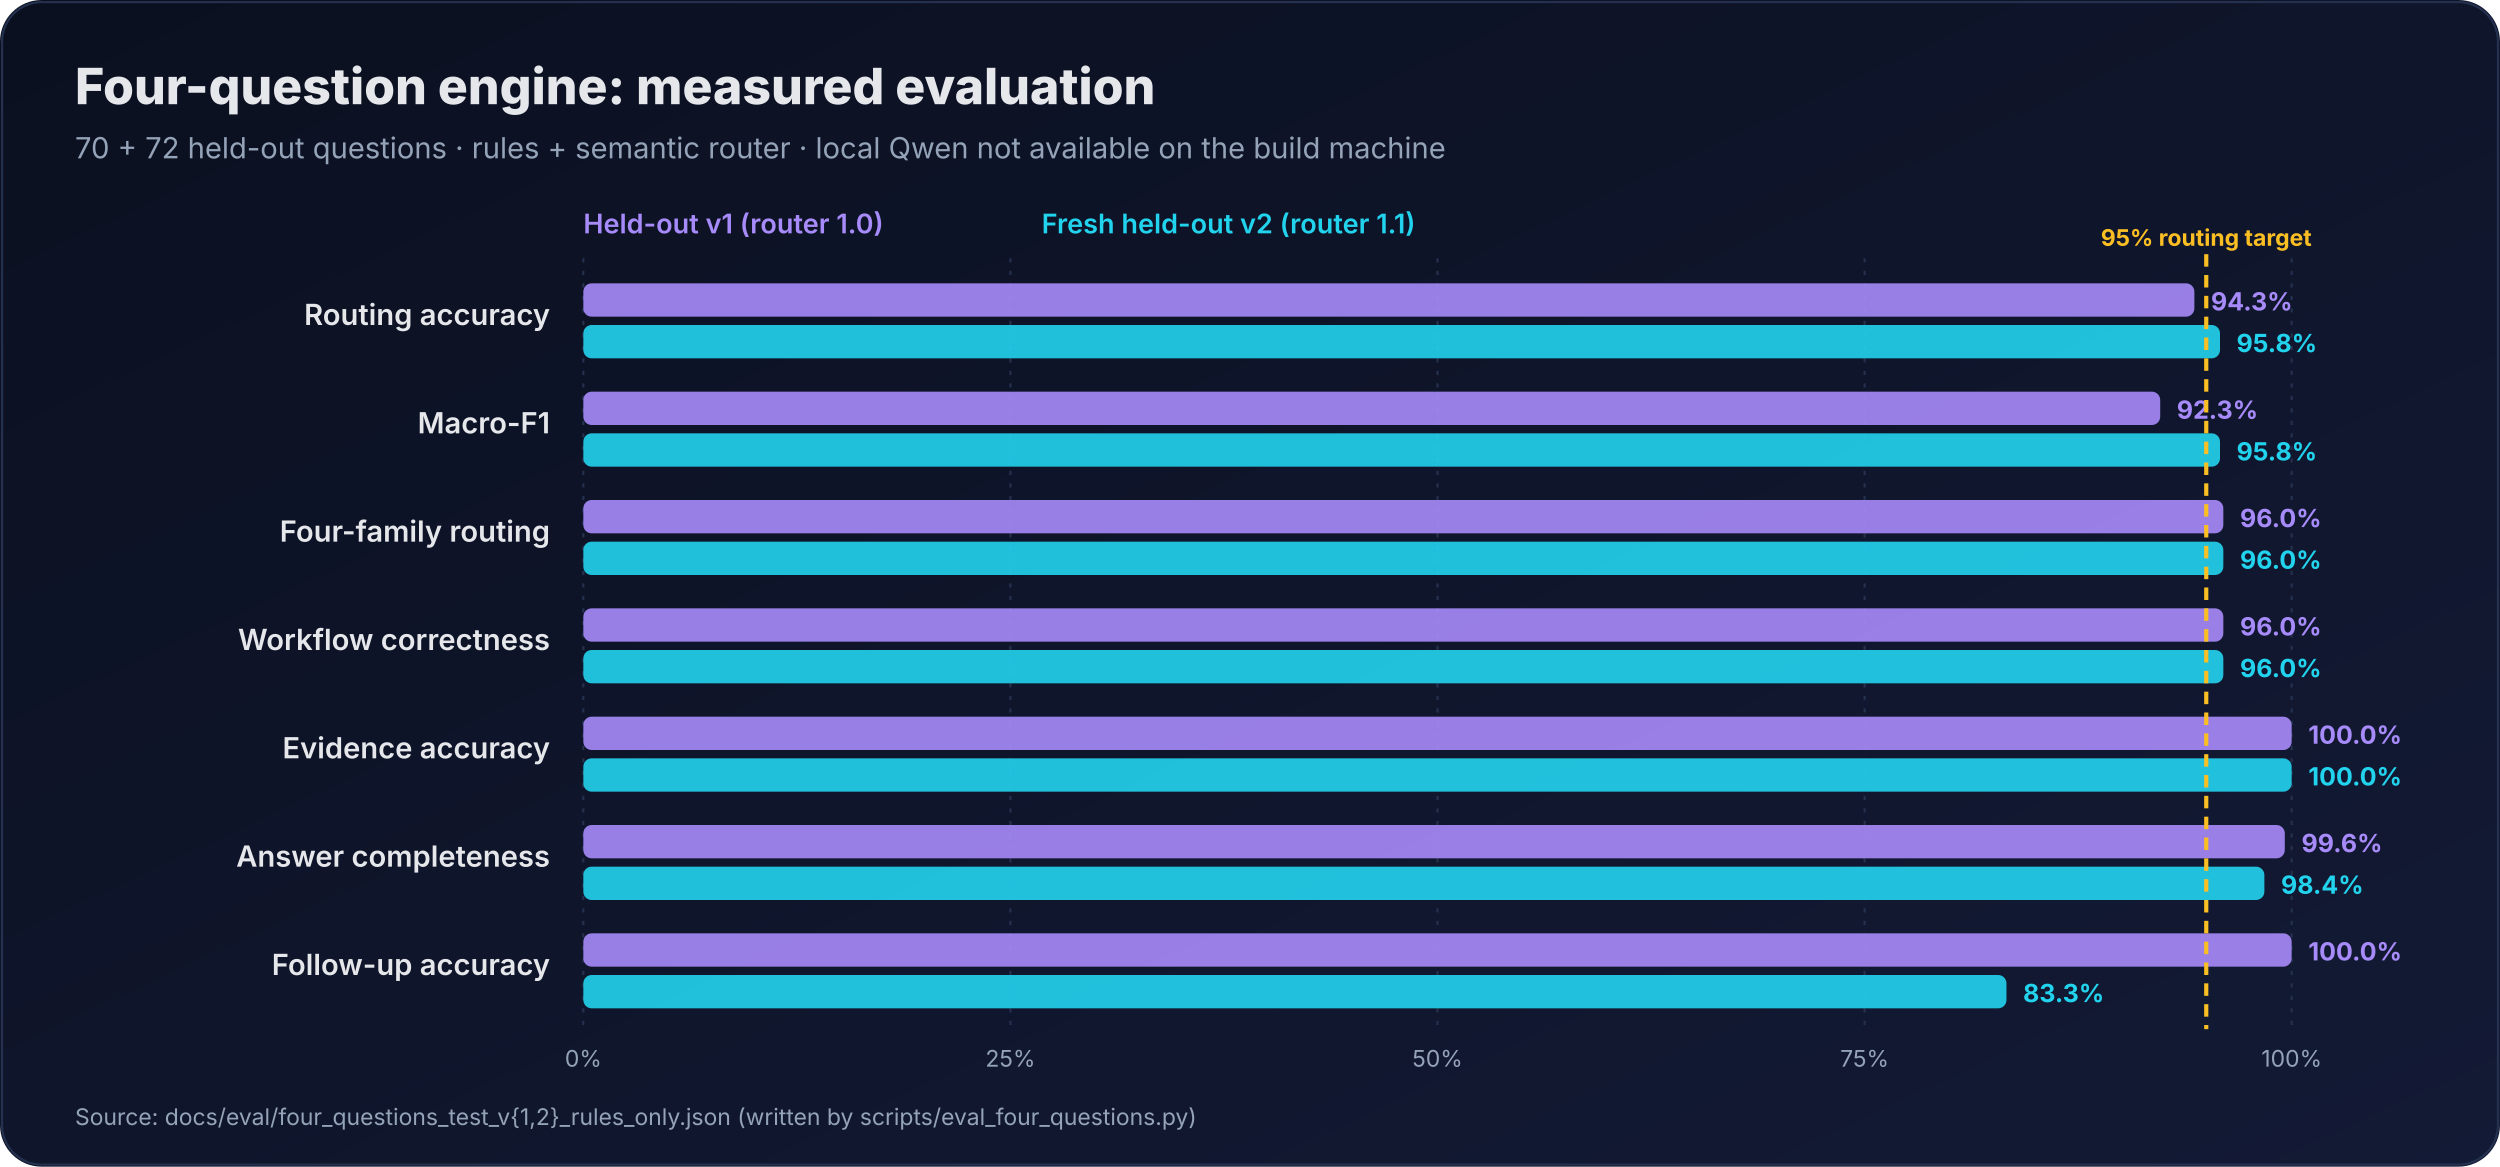
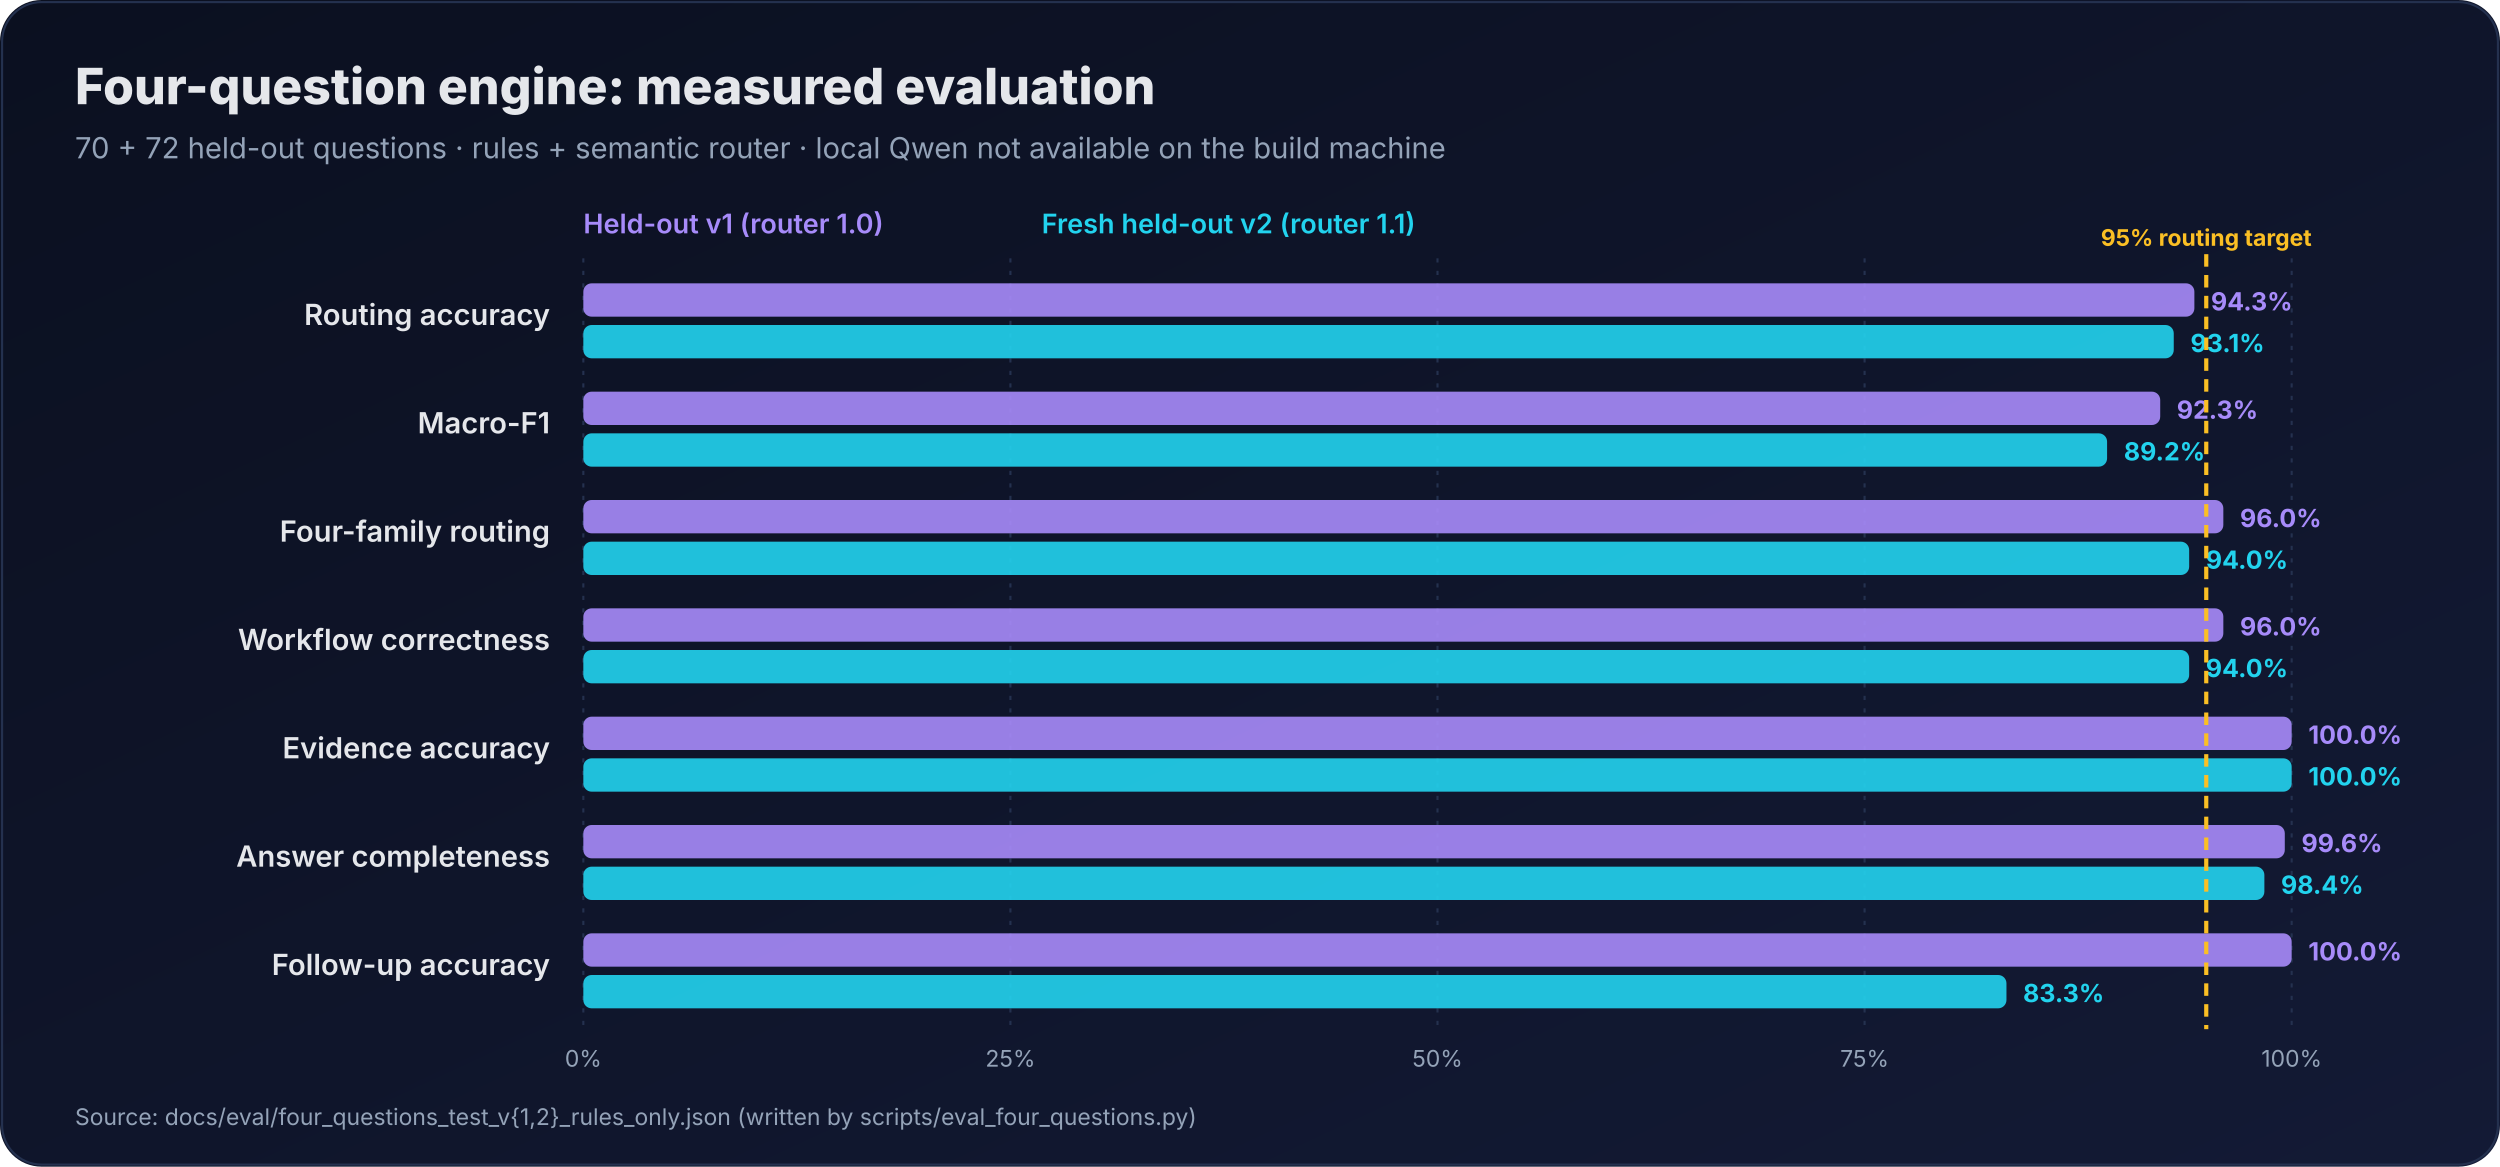
<svg xmlns="http://www.w3.org/2000/svg" viewBox="0 0 1200 560" width="1200" height="560" role="img" aria-label="Four-question engine: measured evaluation">
  <defs>
    <linearGradient id="g" x1="0" y1="0" x2="1" y2="1">
      <stop offset="0" stop-color="#0B1020" />
      <stop offset="1" stop-color="#131A35" />
    </linearGradient>
  </defs>
  <rect width="1200" height="560" rx="20" fill="url(#g)" />
  <rect x="1" y="1" width="1198" height="558" rx="19" fill="none" stroke="#24314F" />
  <text x="36" y="50" font-family="Inter, 'Segoe UI', system-ui, -apple-system, Helvetica, Arial, sans-serif" font-size="24" font-weight="800" fill="#E5E7EB" text-anchor="start">Four-question engine: measured evaluation</text>
  <text x="36" y="76" font-family="Inter, 'Segoe UI', system-ui, -apple-system, Helvetica, Arial, sans-serif" font-size="14" font-weight="400" fill="#94A3B8" text-anchor="start">70 + 72 held-out questions · rules + semantic router · local Qwen not available on the build machine</text>
  <text x="280" y="112" font-family="Inter, 'Segoe UI', system-ui, -apple-system, Helvetica, Arial, sans-serif" font-size="13" font-weight="600" fill="#A78BFA" text-anchor="start">Held-out v1 (router 1.0)</text>
  <text x="500" y="112" font-family="Inter, 'Segoe UI', system-ui, -apple-system, Helvetica, Arial, sans-serif" font-size="13" font-weight="600" fill="#22D3EE" text-anchor="start">Fresh held-out v2 (router 1.1)</text>
  <line x1="280" y1="124" x2="280" y2="494" stroke="#24314F" stroke-dasharray="2 4" />
  <text x="280" y="512" font-family="Inter, 'Segoe UI', system-ui, -apple-system, Helvetica, Arial, sans-serif" font-size="11" font-weight="400" fill="#94A3B8" text-anchor="middle">0%</text>
  <line x1="485.0" y1="124" x2="485.0" y2="494" stroke="#24314F" stroke-dasharray="2 4" />
  <text x="485.0" y="512" font-family="Inter, 'Segoe UI', system-ui, -apple-system, Helvetica, Arial, sans-serif" font-size="11" font-weight="400" fill="#94A3B8" text-anchor="middle">25%</text>
  <line x1="690.0" y1="124" x2="690.0" y2="494" stroke="#24314F" stroke-dasharray="2 4" />
  <text x="690.0" y="512" font-family="Inter, 'Segoe UI', system-ui, -apple-system, Helvetica, Arial, sans-serif" font-size="11" font-weight="400" fill="#94A3B8" text-anchor="middle">50%</text>
  <line x1="895.0" y1="124" x2="895.0" y2="494" stroke="#24314F" stroke-dasharray="2 4" />
  <text x="895.0" y="512" font-family="Inter, 'Segoe UI', system-ui, -apple-system, Helvetica, Arial, sans-serif" font-size="11" font-weight="400" fill="#94A3B8" text-anchor="middle">75%</text>
  <line x1="1100.0" y1="124" x2="1100.0" y2="494" stroke="#24314F" stroke-dasharray="2 4" />
  <text x="1100.0" y="512" font-family="Inter, 'Segoe UI', system-ui, -apple-system, Helvetica, Arial, sans-serif" font-size="11" font-weight="400" fill="#94A3B8" text-anchor="middle">100%</text>
  <text x="264" y="156" font-family="Inter, 'Segoe UI', system-ui, -apple-system, Helvetica, Arial, sans-serif" font-size="14" font-weight="600" fill="#E5E7EB" text-anchor="end">Routing accuracy</text>
  <rect x="280" y="136" width="773.3" height="16" rx="4" fill="#A78BFA" opacity="0.9" />
  <text x="1061.26" y="149" font-family="Inter, 'Segoe UI', system-ui, -apple-system, Helvetica, Arial, sans-serif" font-size="12" font-weight="700" fill="#A78BFA" text-anchor="start">94.3%</text>
-   <rect x="280" y="156" width="785.6" height="16" rx="4" fill="#22D3EE" opacity="0.9" />
-   <text x="1073.56" y="169" font-family="Inter, 'Segoe UI', system-ui, -apple-system, Helvetica, Arial, sans-serif" font-size="12" font-weight="700" fill="#22D3EE" text-anchor="start">95.8%</text>
+   <rect x="280" y="156" width="763.4" height="16" rx="4" fill="#22D3EE" opacity="0.9" />
+   <text x="1051.42" y="169" font-family="Inter, 'Segoe UI', system-ui, -apple-system, Helvetica, Arial, sans-serif" font-size="12" font-weight="700" fill="#22D3EE" text-anchor="start">93.1%</text>
  <text x="264" y="208" font-family="Inter, 'Segoe UI', system-ui, -apple-system, Helvetica, Arial, sans-serif" font-size="14" font-weight="600" fill="#E5E7EB" text-anchor="end">Macro-F1</text>
  <rect x="280" y="188" width="756.9" height="16" rx="4" fill="#A78BFA" opacity="0.9" />
  <text x="1044.86" y="201" font-family="Inter, 'Segoe UI', system-ui, -apple-system, Helvetica, Arial, sans-serif" font-size="12" font-weight="700" fill="#A78BFA" text-anchor="start">92.3%</text>
-   <rect x="280" y="208" width="785.6" height="16" rx="4" fill="#22D3EE" opacity="0.9" />
-   <text x="1073.56" y="221" font-family="Inter, 'Segoe UI', system-ui, -apple-system, Helvetica, Arial, sans-serif" font-size="12" font-weight="700" fill="#22D3EE" text-anchor="start">95.8%</text>
+   <rect x="280" y="208" width="731.4" height="16" rx="4" fill="#22D3EE" opacity="0.9" />
+   <text x="1019.44" y="221" font-family="Inter, 'Segoe UI', system-ui, -apple-system, Helvetica, Arial, sans-serif" font-size="12" font-weight="700" fill="#22D3EE" text-anchor="start">89.2%</text>
  <text x="264" y="260" font-family="Inter, 'Segoe UI', system-ui, -apple-system, Helvetica, Arial, sans-serif" font-size="14" font-weight="600" fill="#E5E7EB" text-anchor="end">Four-family routing</text>
  <rect x="280" y="240" width="787.2" height="16" rx="4" fill="#A78BFA" opacity="0.9" />
  <text x="1075.2" y="253" font-family="Inter, 'Segoe UI', system-ui, -apple-system, Helvetica, Arial, sans-serif" font-size="12" font-weight="700" fill="#A78BFA" text-anchor="start">96.0%</text>
-   <rect x="280" y="260" width="787.2" height="16" rx="4" fill="#22D3EE" opacity="0.9" />
-   <text x="1075.2" y="273" font-family="Inter, 'Segoe UI', system-ui, -apple-system, Helvetica, Arial, sans-serif" font-size="12" font-weight="700" fill="#22D3EE" text-anchor="start">96.0%</text>
+   <rect x="280" y="260" width="770.8" height="16" rx="4" fill="#22D3EE" opacity="0.9" />
+   <text x="1058.8" y="273" font-family="Inter, 'Segoe UI', system-ui, -apple-system, Helvetica, Arial, sans-serif" font-size="12" font-weight="700" fill="#22D3EE" text-anchor="start">94.0%</text>
  <text x="264" y="312" font-family="Inter, 'Segoe UI', system-ui, -apple-system, Helvetica, Arial, sans-serif" font-size="14" font-weight="600" fill="#E5E7EB" text-anchor="end">Workflow correctness</text>
  <rect x="280" y="292" width="787.2" height="16" rx="4" fill="#A78BFA" opacity="0.9" />
  <text x="1075.2" y="305" font-family="Inter, 'Segoe UI', system-ui, -apple-system, Helvetica, Arial, sans-serif" font-size="12" font-weight="700" fill="#A78BFA" text-anchor="start">96.0%</text>
-   <rect x="280" y="312" width="787.2" height="16" rx="4" fill="#22D3EE" opacity="0.9" />
-   <text x="1075.2" y="325" font-family="Inter, 'Segoe UI', system-ui, -apple-system, Helvetica, Arial, sans-serif" font-size="12" font-weight="700" fill="#22D3EE" text-anchor="start">96.0%</text>
+   <rect x="280" y="312" width="770.8" height="16" rx="4" fill="#22D3EE" opacity="0.9" />
+   <text x="1058.8" y="325" font-family="Inter, 'Segoe UI', system-ui, -apple-system, Helvetica, Arial, sans-serif" font-size="12" font-weight="700" fill="#22D3EE" text-anchor="start">94.0%</text>
  <text x="264" y="364" font-family="Inter, 'Segoe UI', system-ui, -apple-system, Helvetica, Arial, sans-serif" font-size="14" font-weight="600" fill="#E5E7EB" text-anchor="end">Evidence accuracy</text>
  <rect x="280" y="344" width="820.0" height="16" rx="4" fill="#A78BFA" opacity="0.9" />
  <text x="1108.0" y="357" font-family="Inter, 'Segoe UI', system-ui, -apple-system, Helvetica, Arial, sans-serif" font-size="12" font-weight="700" fill="#A78BFA" text-anchor="start">100.0%</text>
  <rect x="280" y="364" width="820.0" height="16" rx="4" fill="#22D3EE" opacity="0.9" />
  <text x="1108.0" y="377" font-family="Inter, 'Segoe UI', system-ui, -apple-system, Helvetica, Arial, sans-serif" font-size="12" font-weight="700" fill="#22D3EE" text-anchor="start">100.0%</text>
  <text x="264" y="416" font-family="Inter, 'Segoe UI', system-ui, -apple-system, Helvetica, Arial, sans-serif" font-size="14" font-weight="600" fill="#E5E7EB" text-anchor="end">Answer completeness</text>
  <rect x="280" y="396" width="816.7" height="16" rx="4" fill="#A78BFA" opacity="0.9" />
  <text x="1104.72" y="409" font-family="Inter, 'Segoe UI', system-ui, -apple-system, Helvetica, Arial, sans-serif" font-size="12" font-weight="700" fill="#A78BFA" text-anchor="start">99.6%</text>
  <rect x="280" y="416" width="806.9" height="16" rx="4" fill="#22D3EE" opacity="0.9" />
  <text x="1094.88" y="429" font-family="Inter, 'Segoe UI', system-ui, -apple-system, Helvetica, Arial, sans-serif" font-size="12" font-weight="700" fill="#22D3EE" text-anchor="start">98.4%</text>
  <text x="264" y="468" font-family="Inter, 'Segoe UI', system-ui, -apple-system, Helvetica, Arial, sans-serif" font-size="14" font-weight="600" fill="#E5E7EB" text-anchor="end">Follow-up accuracy</text>
  <rect x="280" y="448" width="820.0" height="16" rx="4" fill="#A78BFA" opacity="0.9" />
  <text x="1108.0" y="461" font-family="Inter, 'Segoe UI', system-ui, -apple-system, Helvetica, Arial, sans-serif" font-size="12" font-weight="700" fill="#A78BFA" text-anchor="start">100.0%</text>
  <rect x="280" y="468" width="683.1" height="16" rx="4" fill="#22D3EE" opacity="0.9" />
  <text x="971.06" y="481" font-family="Inter, 'Segoe UI', system-ui, -apple-system, Helvetica, Arial, sans-serif" font-size="12" font-weight="700" fill="#22D3EE" text-anchor="start">83.3%</text>
  <line x1="1059.0" y1="122" x2="1059.0" y2="494" stroke="#FBBF24" stroke-width="2" stroke-dasharray="6 4" />
  <text x="1059.0" y="120" font-family="Inter, 'Segoe UI', system-ui, -apple-system, Helvetica, Arial, sans-serif" font-size="11" font-weight="700" fill="#FBBF24" text-anchor="middle" dy="-2">95% routing target</text>
  <text x="36" y="540" font-family="Inter, 'Segoe UI', system-ui, -apple-system, Helvetica, Arial, sans-serif" font-size="11" font-weight="400" fill="#94A3B8" text-anchor="start">Source: docs/eval/four_questions_test_v{1,2}_rules_only.json (written by scripts/eval_four_questions.py)</text>
</svg>
